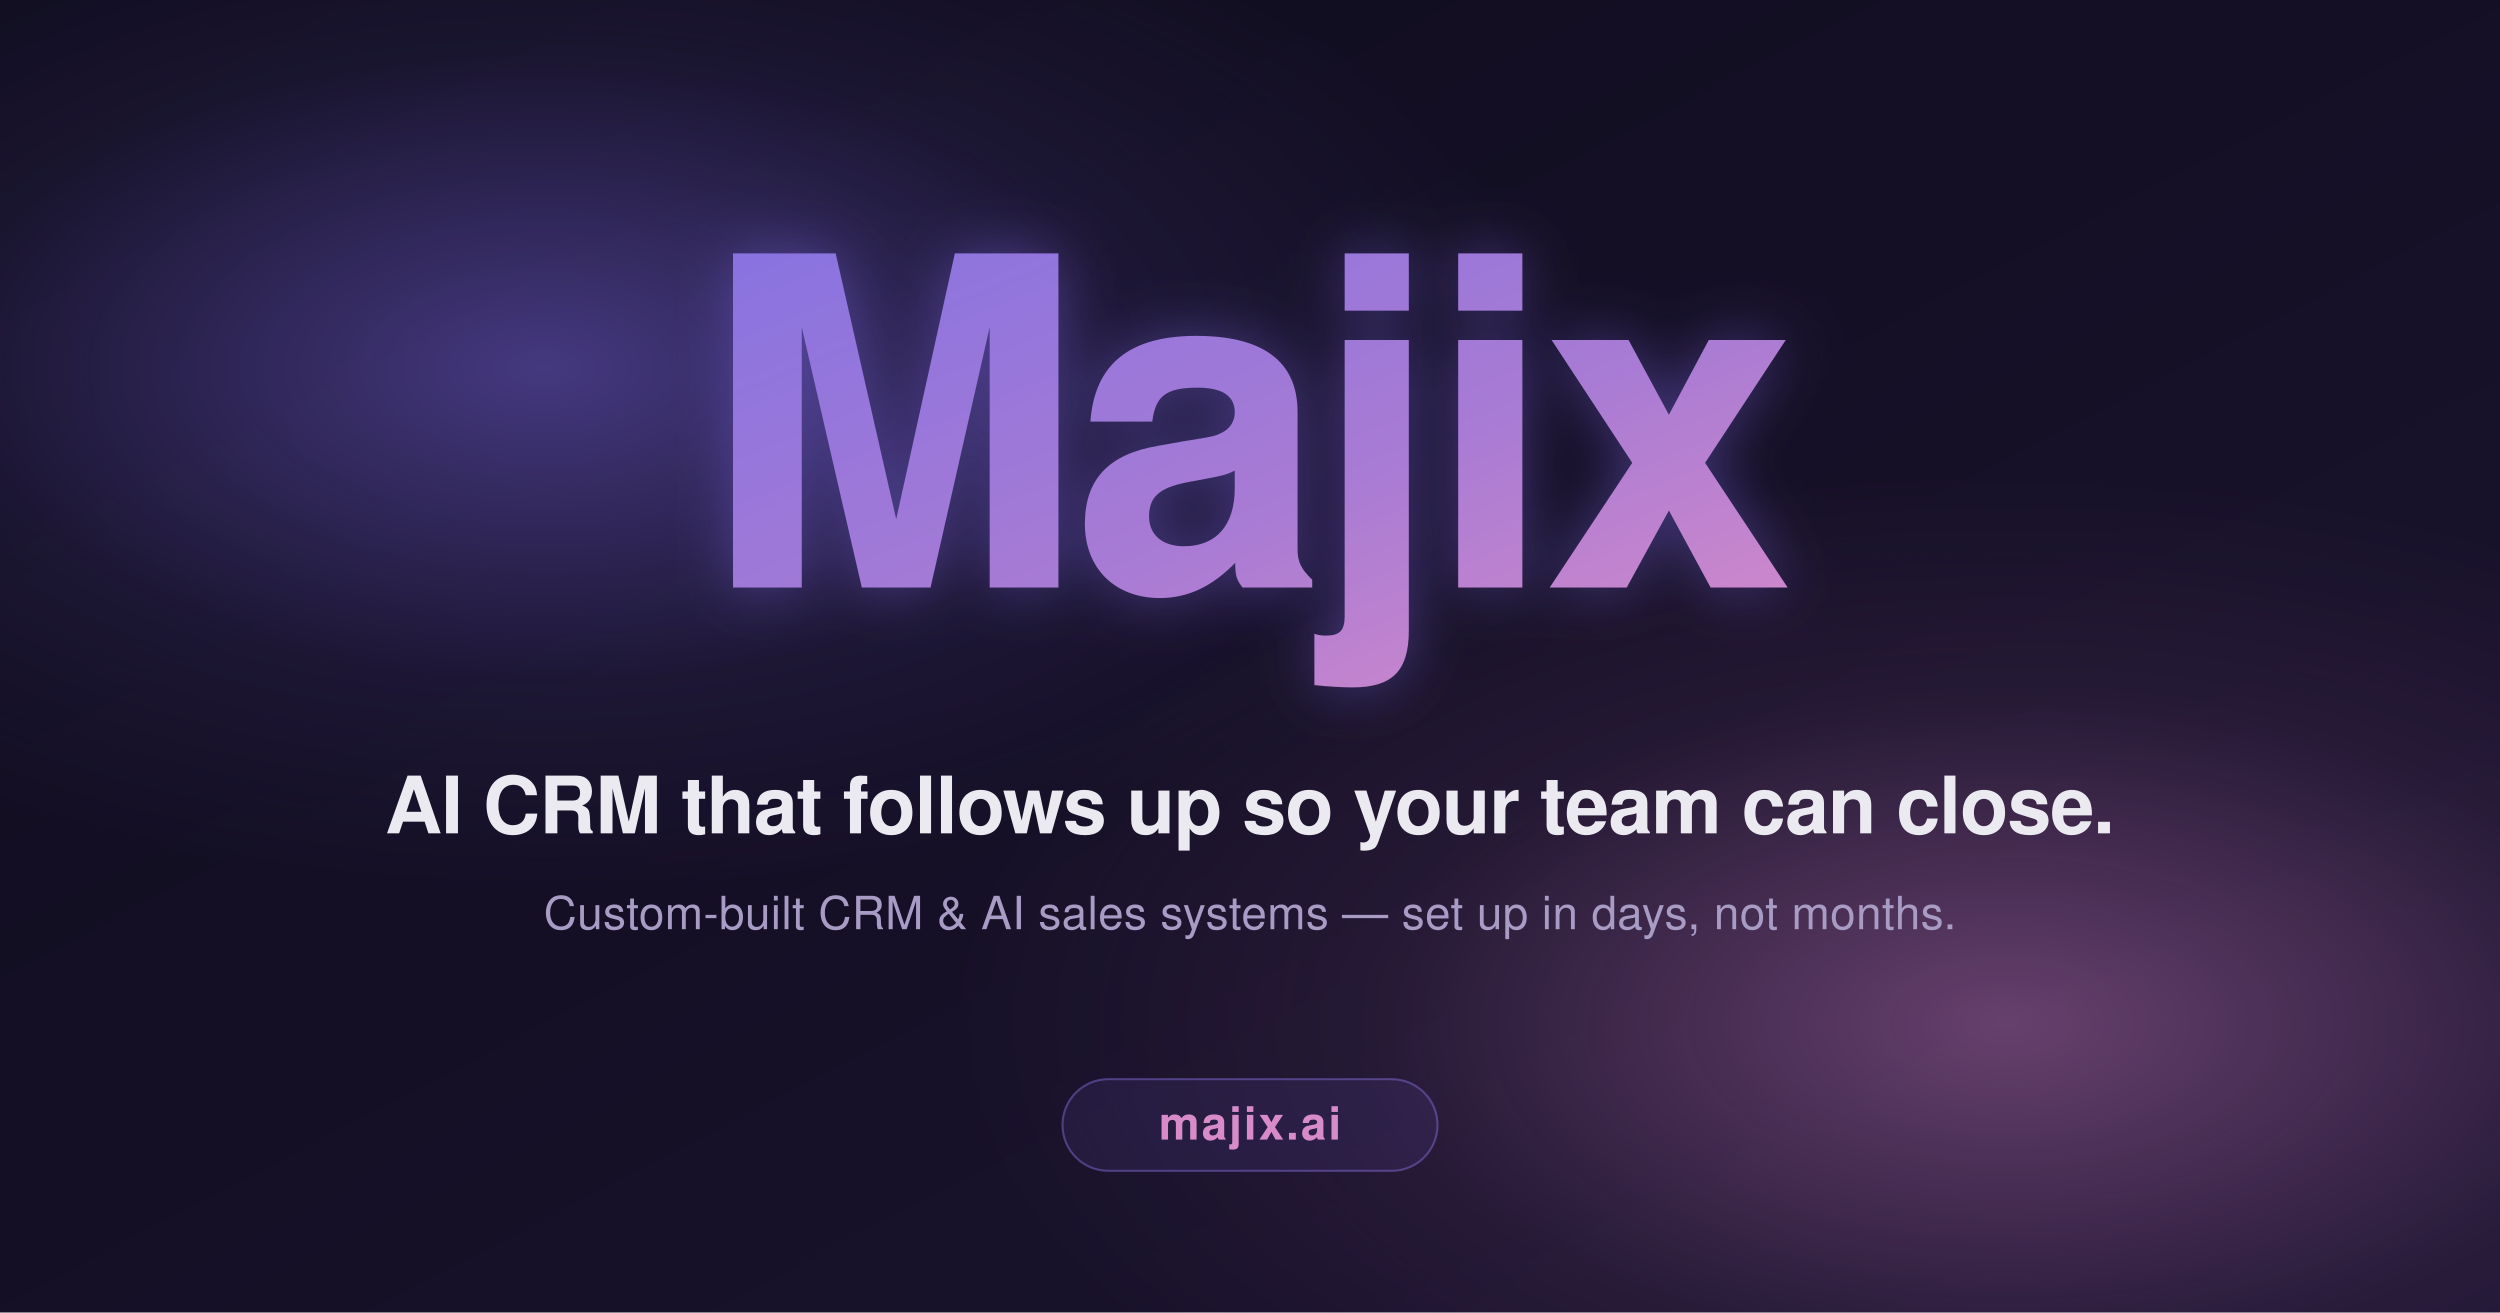
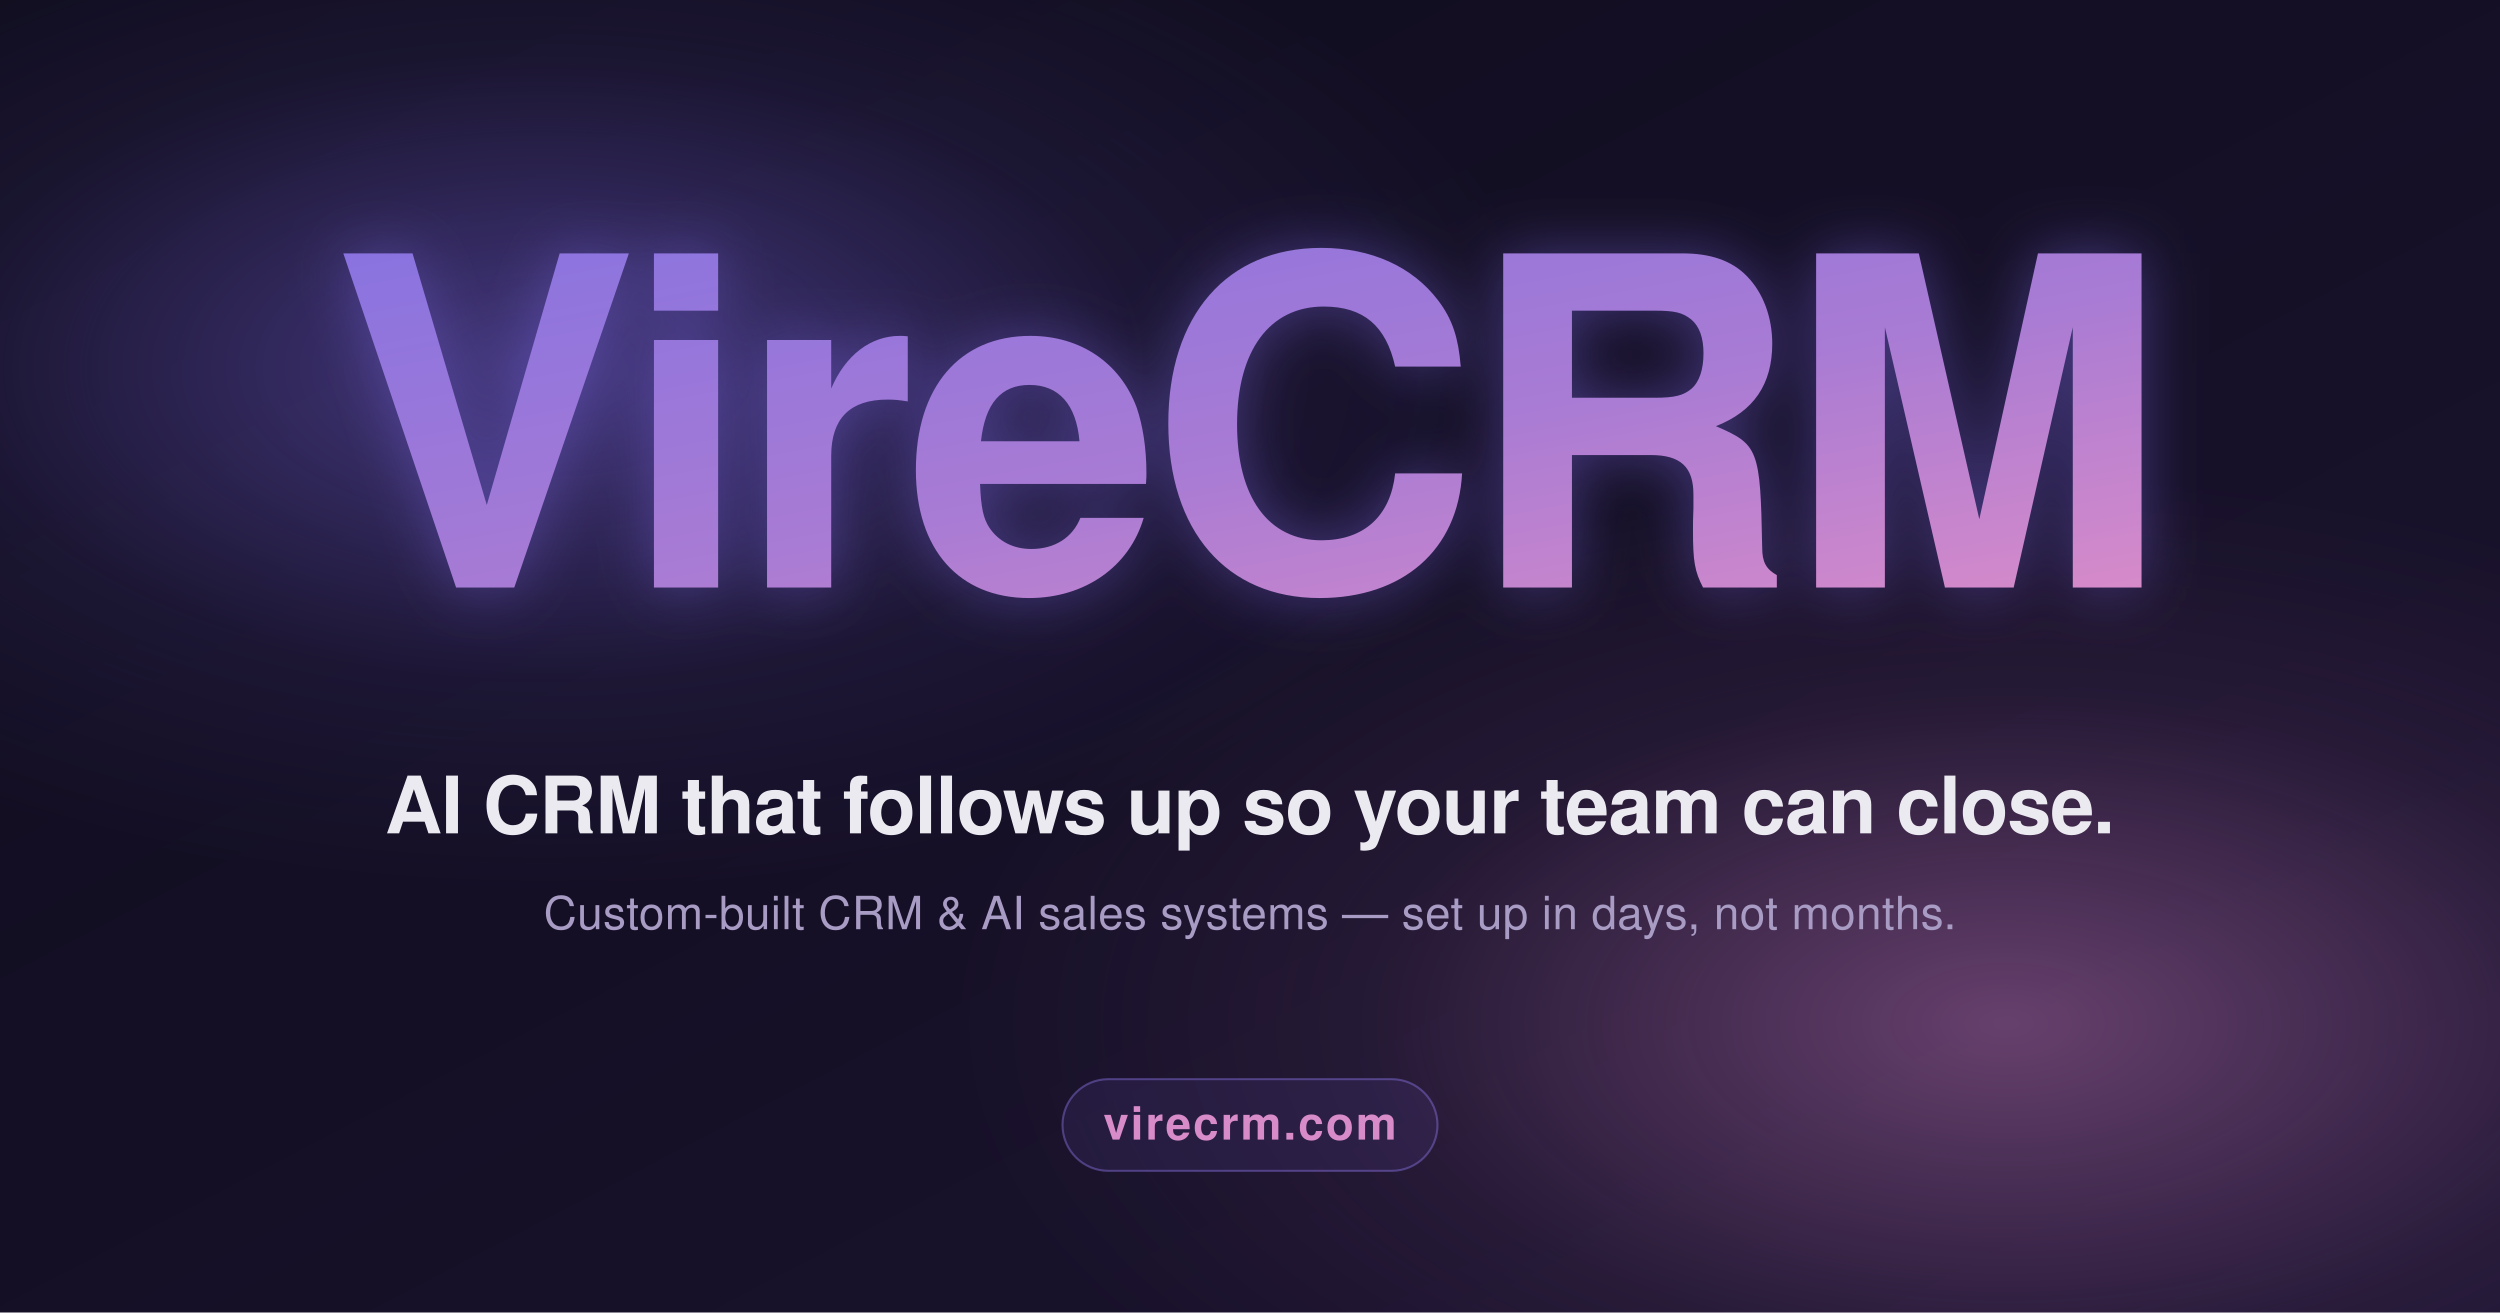
<svg xmlns="http://www.w3.org/2000/svg" width="1200" height="630" viewBox="0 0 1200 630">
  <defs>
    <linearGradient id="bg" x1="0%" y1="0%" x2="100%" y2="100%">
      <stop offset="0%" stop-color="#0F0C1C" />
      <stop offset="100%" stop-color="#1B1330" />
    </linearGradient>
    <radialGradient id="aurora1" cx="22%" cy="28%" r="40%">
      <stop offset="0%" stop-color="#6E5BCC" stop-opacity="0.55" />
      <stop offset="60%" stop-color="#6E5BCC" stop-opacity="0.10" />
      <stop offset="100%" stop-color="#6E5BCC" stop-opacity="0" />
    </radialGradient>
    <radialGradient id="aurora2" cx="80%" cy="78%" r="42%">
      <stop offset="0%" stop-color="#C679BC" stop-opacity="0.45" />
      <stop offset="60%" stop-color="#C679BC" stop-opacity="0.08" />
      <stop offset="100%" stop-color="#C679BC" stop-opacity="0" />
    </radialGradient>
    <linearGradient id="wordmark" x1="0%" y1="0%" x2="100%" y2="100%">
      <stop offset="0%" stop-color="#8973E0" />
      <stop offset="55%" stop-color="#A87BD4" />
      <stop offset="100%" stop-color="#D88BC9" />
    </linearGradient>
    <linearGradient id="rule" x1="0%" y1="0%" x2="100%" y2="0%">
      <stop offset="0%" stop-color="#6E5BCC" stop-opacity="0" />
      <stop offset="50%" stop-color="#A87BD4" stop-opacity="0.6" />
      <stop offset="100%" stop-color="#C679BC" stop-opacity="0" />
    </linearGradient>
    <filter id="glow" x="-20%" y="-20%" width="140%" height="140%">
      <feGaussianBlur stdDeviation="14" />
    </filter>
  </defs>
  <rect width="1200" height="630" fill="url(#bg)" />
  <rect width="1200" height="630" fill="url(#aurora1)" />
  <rect width="1200" height="630" fill="url(#aurora2)" />
  <g opacity="0.5" filter="url(#glow)">
-     <text x="600" y="282" text-anchor="middle" font-family="Helvetica Neue, Helvetica, Arial, sans-serif" font-size="220" font-weight="900" letter-spacing="-6" fill="#6E5BCC">Majix</text>
+     <text x="600" y="282" text-anchor="middle" font-family="Helvetica Neue, Helvetica, Arial, sans-serif" font-size="220" font-weight="900" letter-spacing="-6" fill="#6E5BCC">VireCRM</text>
  </g>
-   <text x="600" y="282" text-anchor="middle" font-family="Helvetica Neue, Helvetica, Arial, sans-serif" font-size="220" font-weight="900" letter-spacing="-6" fill="url(#wordmark)">Majix</text>
+   <text x="600" y="282" text-anchor="middle" font-family="Helvetica Neue, Helvetica, Arial, sans-serif" font-size="220" font-weight="900" letter-spacing="-6" fill="url(#wordmark)">VireCRM</text>
  <line x1="320" y1="338" x2="880" y2="338" stroke="url(#rule)" stroke-width="2" />
  <text x="600" y="400" text-anchor="middle" font-family="Helvetica Neue, Helvetica, Arial, sans-serif" font-size="38" font-weight="600" letter-spacing="-0.5" fill="#ECEAF1">AI CRM that follows up so your team can close.</text>
  <text x="600" y="446" text-anchor="middle" font-family="Helvetica Neue, Helvetica, Arial, sans-serif" font-size="22" font-weight="400" letter-spacing="0.2" fill="#A89BC4">Custom-built CRM &amp; AI sales systems — set up in days, not months.</text>
  <g transform="translate(600, 540)">
    <rect x="-90" y="-22" width="180" height="44" rx="22" fill="#6E5BCC" fill-opacity="0.12" stroke="#8973E0" stroke-opacity="0.45" stroke-width="1" />
-     <text x="0" y="7" text-anchor="middle" font-family="Helvetica Neue, Helvetica, Arial, sans-serif" font-size="22" font-weight="600" letter-spacing="1" fill="#D88BC9">majix.ai</text>
+     <text x="0" y="7" text-anchor="middle" font-family="Helvetica Neue, Helvetica, Arial, sans-serif" font-size="22" font-weight="600" letter-spacing="1" fill="#D88BC9">virecrm.com</text>
  </g>
</svg>
